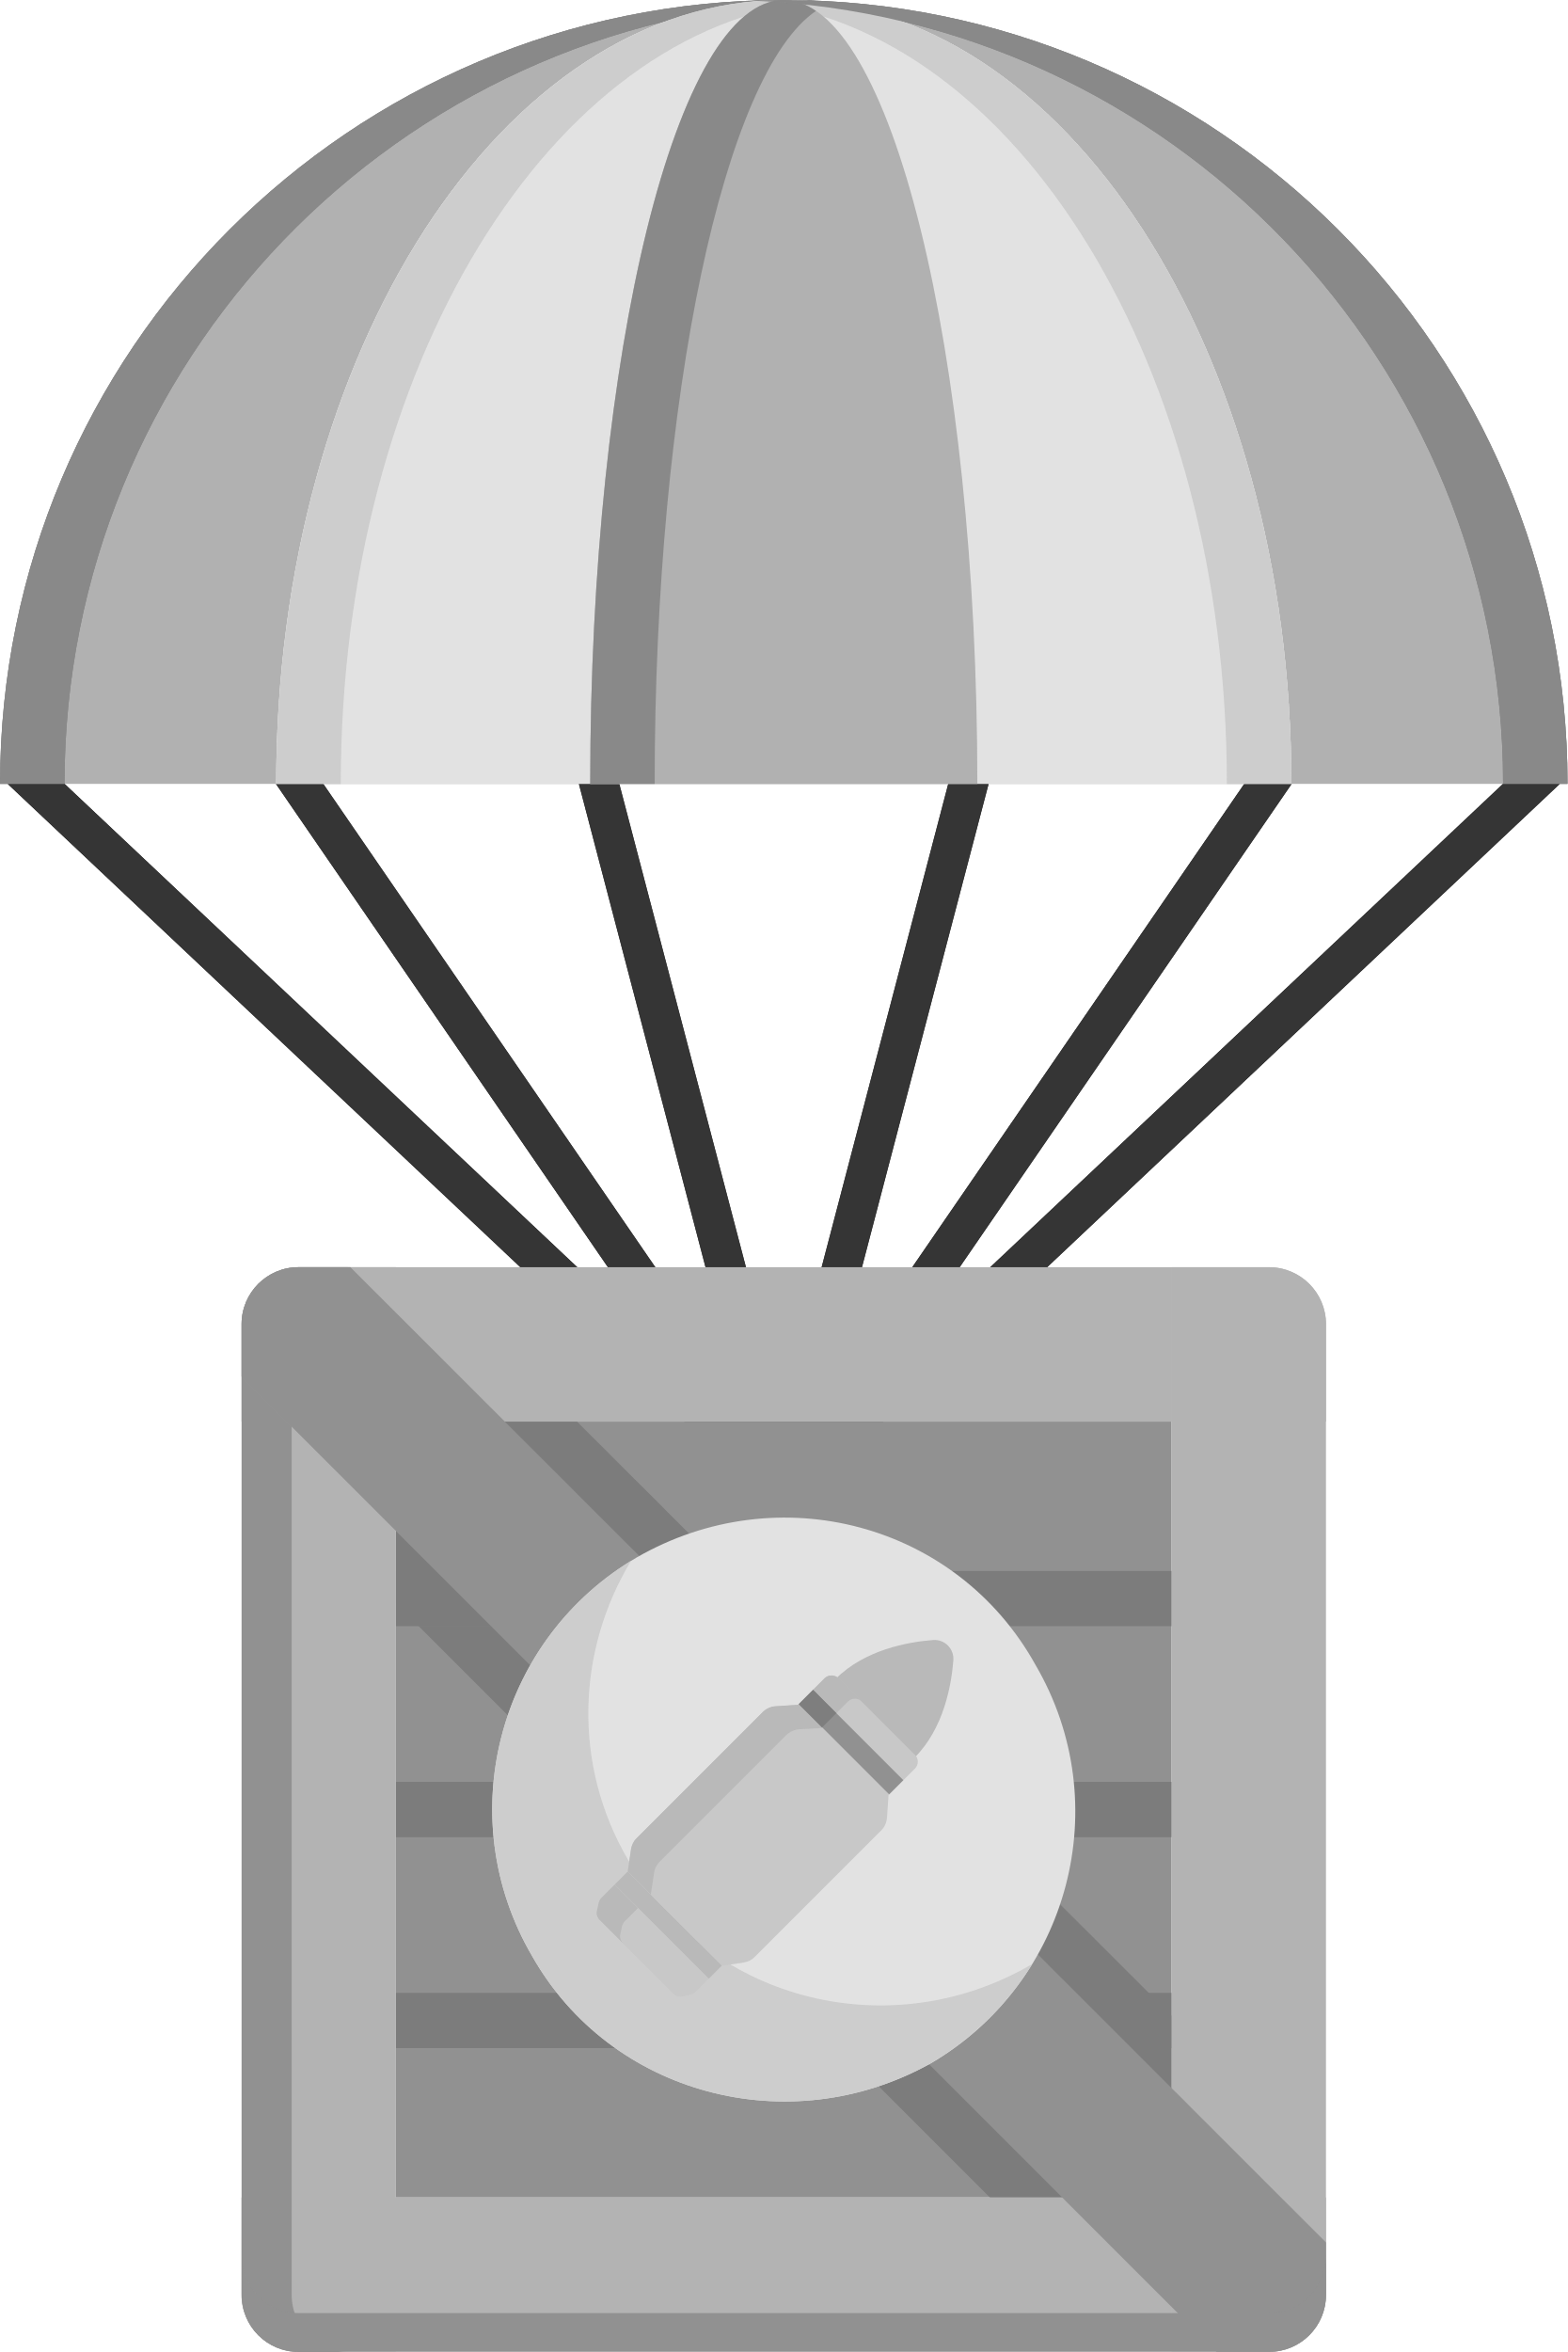
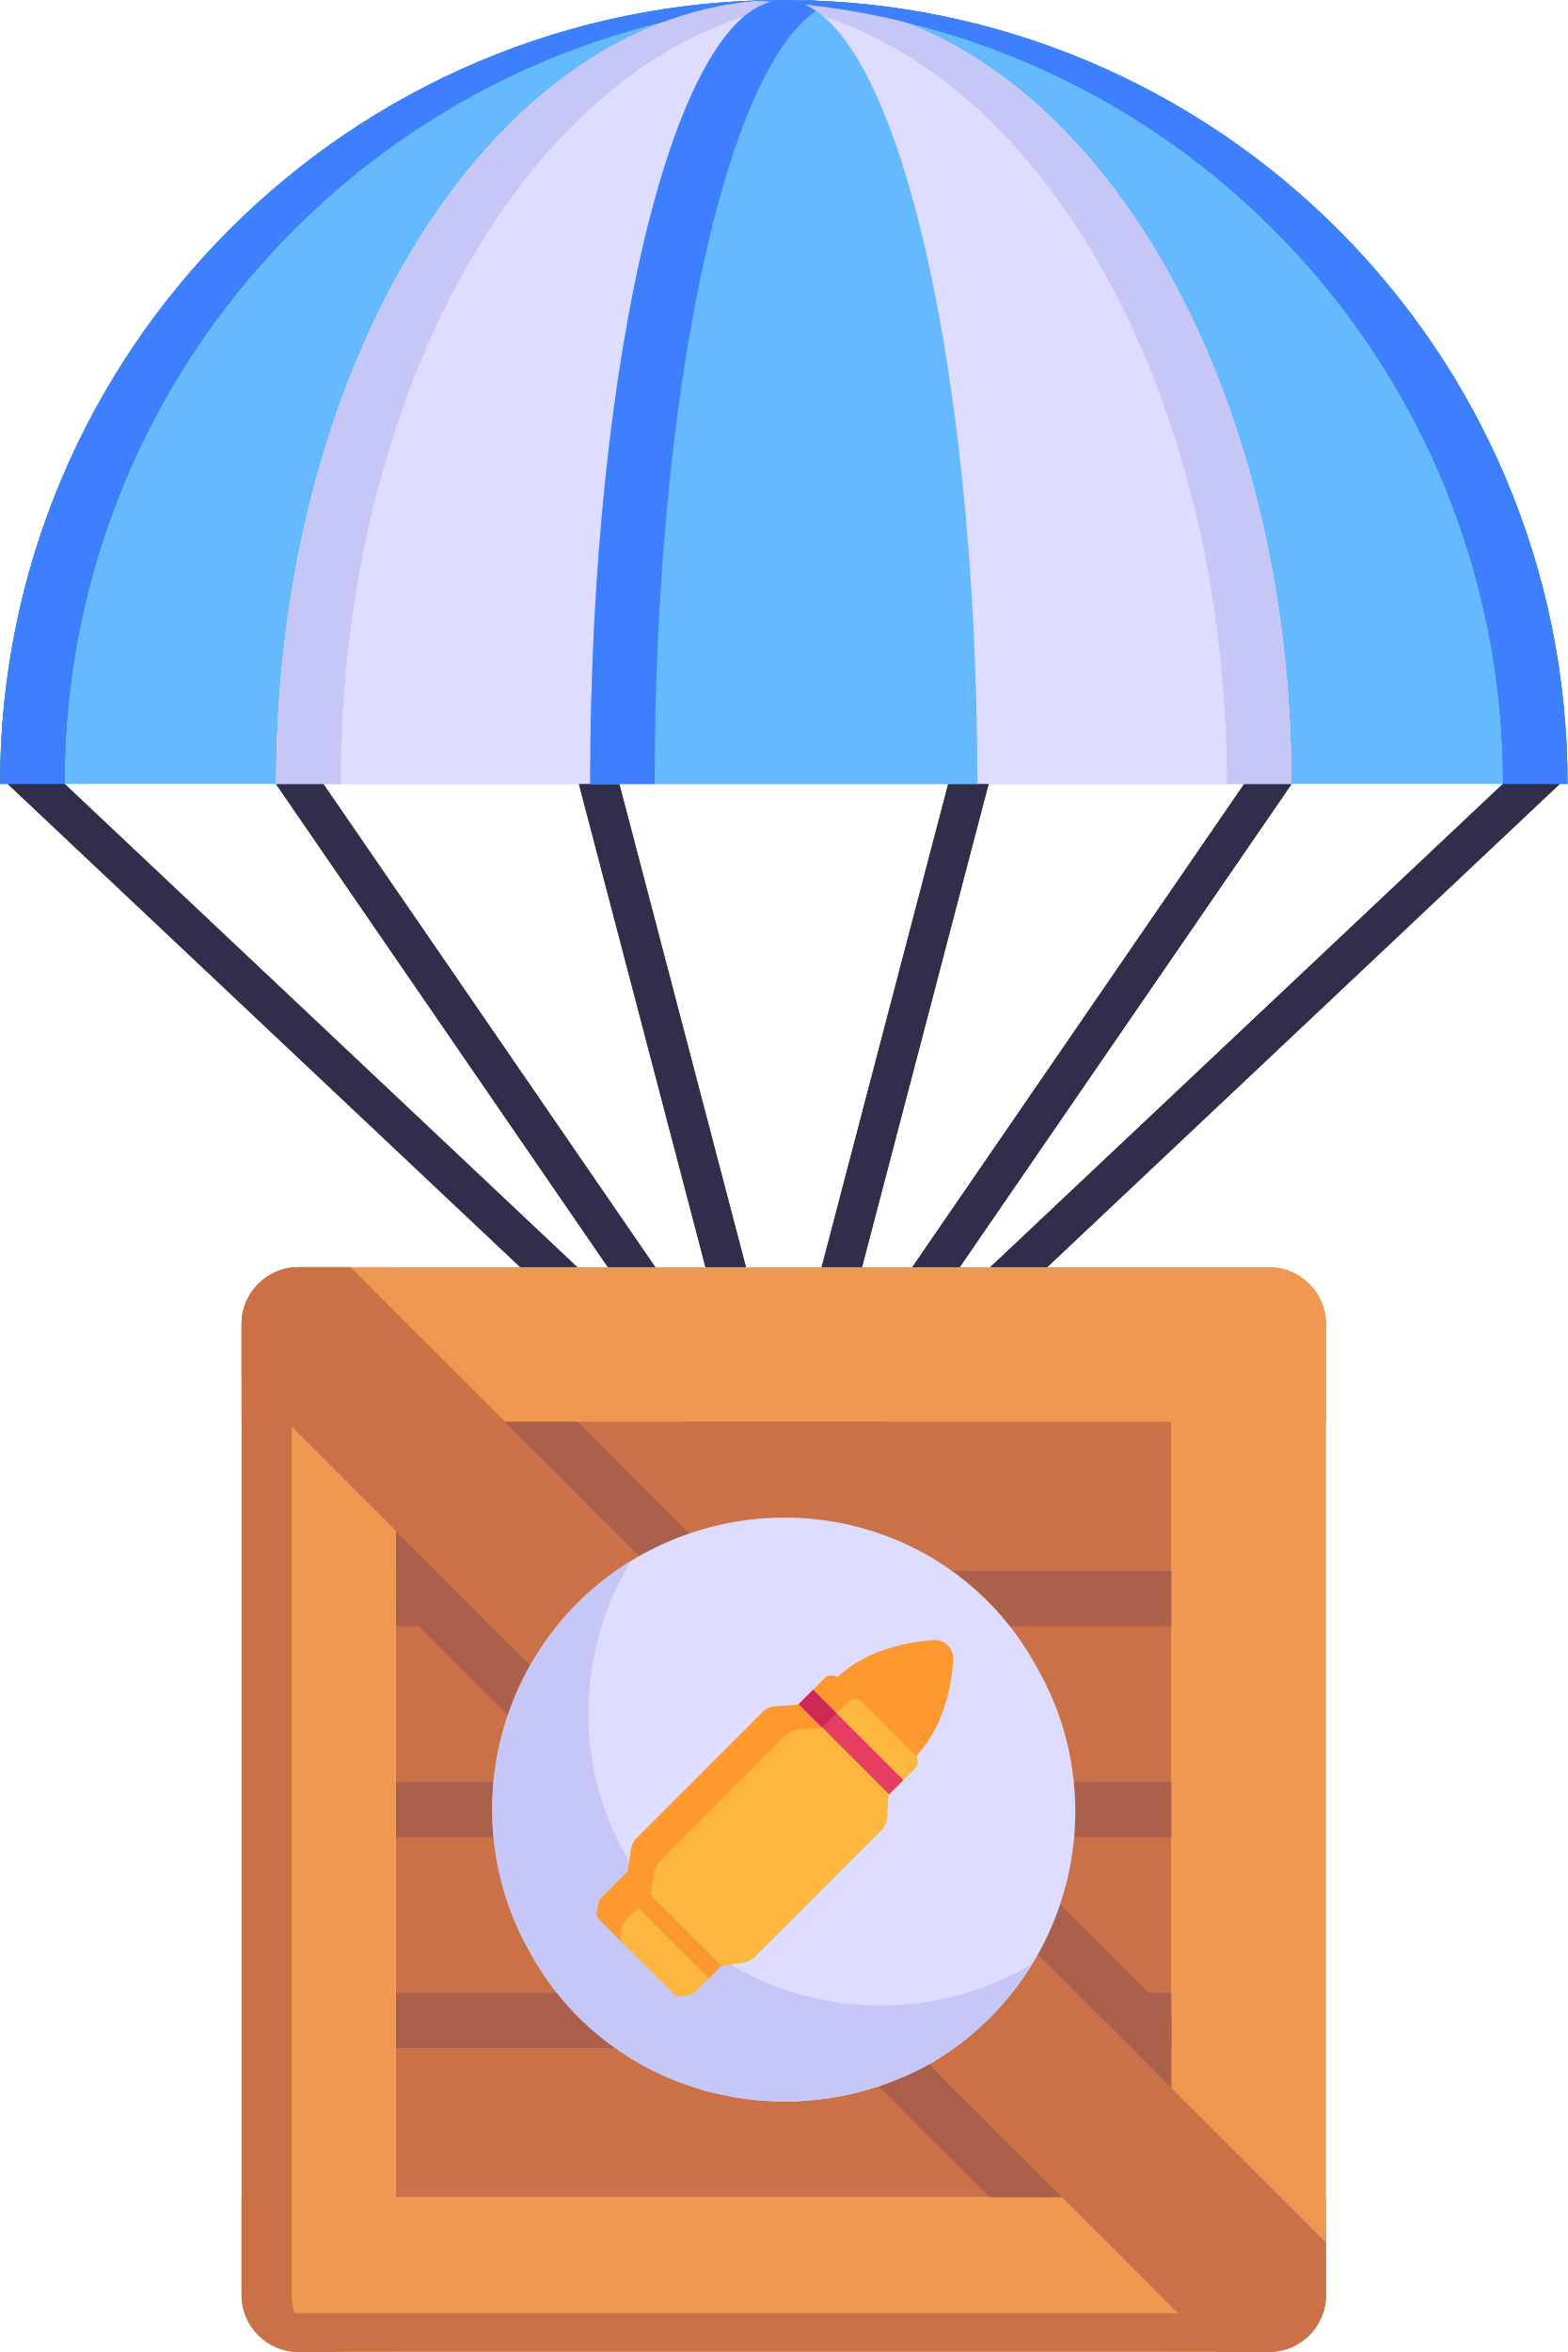
<svg xmlns="http://www.w3.org/2000/svg" id="Layer_2" data-name="Layer 2" viewBox="0 0 31.999 48.003">
  <g id="War_and_Army" data-name="War and Army">
    <g id="_34" data-name="34">
      <g>
        <g>
-           <path d="M30.681,15.998l-14.682,13.838L1.318,15.998H.156l15.57,14.676c.077.072.175.109.273.109s.197-.036.273-.109l15.57-14.676h-1.162Z" fill="#312e4b" filter="url(#greyscale)" />
-           <path d="M25.4,15.998l-9.4,13.682L6.599,15.998h-.967l10.039,14.612c.074.108.197.173.329.173s.254-.065.329-.173l10.039-14.612h-.967Z" fill="#312e4b" filter="url(#greyscale)" />
-           <path d="M19.357,15.998l-3.357,12.813-3.358-12.813h-.825l3.796,14.487c.046.175.204.298.386.298s.34-.122.386-.298l3.796-14.487h-.825Z" fill="#312e4b" filter="url(#greyscale)" />
-           <path d="M31.998,15.998H0C0,7.161,7.161,0,15.997,0s16.001,7.161,16.001,15.997Z" fill="#65b9ff" filter="url(#greyscale)" />
-           <path d="M16.657.012C8.124.356,1.317,7.384,1.317,15.998H.002C.002,7.163,7.161,0,15.995,0,16.216,0,16.437.004,16.657.012Z" fill="#179c5f" filter="url(#greyscale)" />
-           <path d="M26.36,15.998H5.638C5.638,7.161,10.275,0,15.998,0s10.363,7.161,10.363,15.997Z" fill="#deddff" filter="url(#greyscale)" />
-           <path d="M15.343.031c5.418.526,9.702,7.473,9.702,15.967h1.316C26.36,7.163,21.724,0,16.001,0c-.221,0-.441.012-.658.031Z" fill="#c6c6f7" filter="url(#greyscale)" />
-           <path d="M16.657.031C11.239.557,6.956,7.503,6.956,15.998h-1.316C5.64,7.163,10.276,0,15.999,0,16.22,0,16.44.012,16.657.031Z" fill="#c6c6f7" filter="url(#greyscale)" />
-           <path d="M19.951,15.998h-7.903C12.048,7.161,13.816,0,15.999,0s3.952,7.161,3.952,15.997Z" fill="#46cc6b" filter="url(#greyscale)" />
-           <path d="M16.657.224c-1.869,1.265-3.293,7.848-3.293,15.773h-1.316C12.048,7.163,13.817,0,15.999,0,16.224,0,16.444.077,16.657.224Z" fill="#179c5f" filter="url(#greyscale)" />
+           <path d="M30.681,15.998l-14.682,13.838L1.318,15.998H.156l15.57,14.676c.077.072.175.109.273.109s.197-.036.273-.109l15.57-14.676h-1.162Z" fill="#312e4b" />
+           <path d="M25.4,15.998l-9.4,13.682L6.599,15.998h-.967l10.039,14.612c.074.108.197.173.329.173s.254-.065.329-.173l10.039-14.612h-.967Z" fill="#312e4b" />
+           <path d="M19.357,15.998l-3.357,12.813-3.358-12.813h-.825l3.796,14.487c.046.175.204.298.386.298s.34-.122.386-.298l3.796-14.487h-.825Z" fill="#312e4b" />
+           <path d="M31.998,15.998H0C0,7.161,7.161,0,15.997,0s16.001,7.161,16.001,15.997Z" fill="#65b9ff" />
+           <path d="M16.657.012C8.124.356,1.317,7.384,1.317,15.998H.002C.002,7.163,7.161,0,15.995,0,16.216,0,16.437.004,16.657.012Z" fill="#179c5f" />
+           <path d="M26.36,15.998H5.638C5.638,7.161,10.275,0,15.998,0s10.363,7.161,10.363,15.997Z" fill="#deddff" />
+           <path d="M15.343.031c5.418.526,9.702,7.473,9.702,15.967h1.316C26.36,7.163,21.724,0,16.001,0c-.221,0-.441.012-.658.031Z" fill="#c6c6f7" />
+           <path d="M16.657.031C11.239.557,6.956,7.503,6.956,15.998h-1.316C5.64,7.163,10.276,0,15.999,0,16.22,0,16.44.012,16.657.031Z" fill="#c6c6f7" />
+           <path d="M19.951,15.998h-7.903C12.048,7.161,13.816,0,15.999,0s3.952,7.161,3.952,15.997Z" fill="#46cc6b" />
+           <path d="M16.657.224c-1.869,1.265-3.293,7.848-3.293,15.773h-1.316C12.048,7.163,13.817,0,15.999,0,16.224,0,16.444.077,16.657.224Z" fill="#179c5f" />
        </g>
-         <path d="M15.343.012c8.533.344,15.34,7.372,15.34,15.986h1.316C31.999,7.163,24.84,0,16.005,0c-.221,0-.441.004-.662.012Z" fill="#179c5f" filter="url(#greyscale)" />
+         <path d="M15.343.012c8.533.344,15.34,7.372,15.34,15.986h1.316C31.999,7.163,24.84,0,16.005,0c-.221,0-.441.004-.662.012Z" fill="#179c5f" />
        <g>
-           <path d="M30.681,15.998l-14.682,13.838L1.318,15.998H.156l15.57,14.676c.077.072.175.109.273.109s.197-.036.273-.109l15.57-14.676h-1.162Z" fill="#312e4b" filter="url(#greyscale)" />
-           <path d="M25.4,15.998l-9.4,13.682L6.599,15.998h-.967l10.039,14.612c.074.108.197.173.329.173s.254-.065.329-.173l10.039-14.612h-.967Z" fill="#312e4b" filter="url(#greyscale)" />
-           <path d="M19.357,15.998l-3.357,12.813-3.358-12.813h-.825l3.796,14.487c.046.175.204.298.386.298s.34-.122.386-.298l3.796-14.487h-.825Z" fill="#312e4b" filter="url(#greyscale)" />
-           <path d="M16.657.012C8.124.356,1.317,7.384,1.317,15.998H.002C.002,7.163,7.161,0,15.995,0,16.216,0,16.437.004,16.657.012Z" fill="#3e7fff" filter="url(#greyscale)" />
-           <path d="M26.36,15.998H5.638C5.638,7.161,10.275,0,15.998,0s10.363,7.161,10.363,15.997Z" fill="#deddff" filter="url(#greyscale)" />
-           <path d="M15.343.031c5.418.526,9.702,7.473,9.702,15.967h1.316C26.36,7.163,21.724,0,16.001,0c-.221,0-.441.012-.658.031Z" fill="#c6c6f7" filter="url(#greyscale)" />
-           <path d="M16.657.031C11.239.557,6.956,7.503,6.956,15.998h-1.316C5.64,7.163,10.276,0,15.999,0,16.22,0,16.44.012,16.657.031Z" fill="#c6c6f7" filter="url(#greyscale)" />
-           <path d="M19.951,15.998h-7.903C12.048,7.161,13.816,0,15.999,0s3.952,7.161,3.952,15.997Z" fill="#65b9ff" filter="url(#greyscale)" />
-           <path d="M16.657.224c-1.869,1.265-3.293,7.848-3.293,15.773h-1.316C12.048,7.163,13.817,0,15.999,0,16.224,0,16.444.077,16.657.224Z" fill="#3e7fff" filter="url(#greyscale)" />
+           <path d="M30.681,15.998l-14.682,13.838L1.318,15.998H.156l15.57,14.676c.077.072.175.109.273.109s.197-.036.273-.109l15.57-14.676h-1.162Z" fill="#312e4b" />
+           <path d="M25.4,15.998l-9.4,13.682L6.599,15.998h-.967l10.039,14.612c.074.108.197.173.329.173s.254-.065.329-.173l10.039-14.612h-.967Z" fill="#312e4b" />
+           <path d="M19.357,15.998l-3.357,12.813-3.358-12.813h-.825l3.796,14.487c.046.175.204.298.386.298s.34-.122.386-.298l3.796-14.487h-.825Z" fill="#312e4b" />
+           <path d="M16.657.012C8.124.356,1.317,7.384,1.317,15.998H.002C.002,7.163,7.161,0,15.995,0,16.216,0,16.437.004,16.657.012Z" fill="#3e7fff" />
+           <path d="M26.36,15.998H5.638C5.638,7.161,10.275,0,15.998,0s10.363,7.161,10.363,15.997Z" fill="#deddff" />
+           <path d="M15.343.031c5.418.526,9.702,7.473,9.702,15.967h1.316C26.36,7.163,21.724,0,16.001,0c-.221,0-.441.012-.658.031Z" fill="#c6c6f7" />
+           <path d="M16.657.031C11.239.557,6.956,7.503,6.956,15.998h-1.316C5.64,7.163,10.276,0,15.999,0,16.22,0,16.44.012,16.657.031Z" fill="#c6c6f7" />
+           <path d="M19.951,15.998h-7.903C12.048,7.161,13.816,0,15.999,0s3.952,7.161,3.952,15.997Z" fill="#65b9ff" />
+           <path d="M16.657.224c-1.869,1.265-3.293,7.848-3.293,15.773h-1.316C12.048,7.163,13.817,0,15.999,0,16.224,0,16.444.077,16.657.224Z" fill="#3e7fff" />
        </g>
-         <path d="M15.343.012c8.533.344,15.34,7.372,15.34,15.986h1.316C31.999,7.163,24.84,0,16.005,0c-.221,0-.441.004-.662.012Z" fill="#3e7fff" filter="url(#greyscale)" />
+         <path d="M15.343.012c8.533.344,15.34,7.372,15.34,15.986h1.316C31.999,7.163,24.84,0,16.005,0c-.221,0-.441.004-.662.012Z" fill="#3e7fff" />
      </g>
      <g>
        <g>
-           <rect x="8.082" y="29.014" width="15.835" height="15.835" fill="#ca7147" filter="url(#greyscale)" />
-           <polygon points="23.917 41.14 23.917 44.849 20.208 44.849 8.082 32.723 8.082 29.014 11.779 29.014 23.917 41.14" fill="#ab604b" filter="url(#greyscale)" />
+           <rect x="8.082" y="29.014" width="15.835" height="15.835" fill="#ca7147" />
+           <polygon points="23.917 41.14 23.917 44.849 20.208 44.849 8.082 32.723 8.082 29.014 11.779 29.014 23.917 41.14" fill="#ab604b" />
          <g>
-             <rect x="8.082" y="40.673" width="15.835" height="1.128" fill="#ab604b" filter="url(#greyscale)" />
-             <rect x="8.082" y="36.367" width="15.835" height="1.128" fill="#ab604b" filter="url(#greyscale)" />
-             <rect x="8.082" y="32.062" width="15.835" height="1.128" fill="#ab604b" filter="url(#greyscale)" />
+             <rect x="8.082" y="40.673" width="15.835" height="1.128" fill="#ab604b" />
+             <rect x="8.082" y="36.367" width="15.835" height="1.128" fill="#ab604b" />
+             <rect x="8.082" y="32.062" width="15.835" height="1.128" fill="#ab604b" />
          </g>
-           <path d="M27.068,27.026v1.988H4.931v-1.988c0-.642.521-1.163,1.163-1.163h19.812c.642,0,1.163.521,1.163,1.163Z" fill="#ef9851" filter="url(#greyscale)" />
-           <path d="M27.068,44.849v1.988c0,.642-.521,1.163-1.163,1.163H6.093c-.642,0-1.163-.521-1.163-1.163v-1.988h22.137Z" fill="#ef9851" filter="url(#greyscale)" />
-           <path d="M8.082,48h-1.988c-.642,0-1.163-.521-1.163-1.163v-19.812c0-.642.521-1.163,1.163-1.163h1.988v22.137Z" fill="#ef9851" filter="url(#greyscale)" />
-           <path d="M7.114,48.003h-1.02c-.64,0-1.16-.52-1.16-1.17v-19.81c0-.64.52-1.16,1.16-1.16h1.02c-.64,0-1.16.52-1.16,1.16v19.81c0,.65.52,1.17,1.16,1.17Z" fill="#ca7147" filter="url(#greyscale)" />
-           <path d="M25.905,48h-1.988v-22.137h1.988c.642,0,1.163.521,1.163,1.163v19.812c0,.642-.521,1.163-1.163,1.163Z" fill="#ef9851" filter="url(#greyscale)" />
-           <path d="M27.068,45.768v1.07c0,.642-.521,1.163-1.163,1.163h-1.07L4.931,28.095v-1.07c0-.642.521-1.163,1.163-1.163h1.058l19.916,19.905Z" fill="#ca7147" filter="url(#greyscale)" />
+           <path d="M27.068,27.026v1.988H4.931v-1.988c0-.642.521-1.163,1.163-1.163h19.812c.642,0,1.163.521,1.163,1.163Z" fill="#ef9851" />
+           <path d="M27.068,44.849v1.988c0,.642-.521,1.163-1.163,1.163H6.093c-.642,0-1.163-.521-1.163-1.163v-1.988h22.137Z" fill="#ef9851" />
+           <path d="M8.082,48h-1.988c-.642,0-1.163-.521-1.163-1.163v-19.812c0-.642.521-1.163,1.163-1.163h1.988v22.137Z" fill="#ef9851" />
+           <path d="M7.114,48.003h-1.02c-.64,0-1.16-.52-1.16-1.17v-19.81c0-.64.52-1.16,1.16-1.16h1.02c-.64,0-1.16.52-1.16,1.16v19.81c0,.65.52,1.17,1.16,1.17Z" fill="#ca7147" />
+           <path d="M25.905,48h-1.988v-22.137h1.988c.642,0,1.163.521,1.163,1.163v19.812c0,.642-.521,1.163-1.163,1.163Z" fill="#ef9851" />
+           <path d="M27.068,45.768v1.07c0,.642-.521,1.163-1.163,1.163h-1.07L4.931,28.095v-1.07c0-.642.521-1.163,1.163-1.163h1.058l19.916,19.905Z" fill="#ca7147" />
        </g>
-         <path d="M27.064,46.032v.804c0,.647-.51,1.157-1.157,1.157H6.093c-.647,0-1.157-.51-1.157-1.157v-.804c0,.647.51,1.177,1.157,1.177h19.814c.647,0,1.157-.53,1.157-1.177Z" fill="#ca7147" filter="url(#greyscale)" />
+         <path d="M27.064,46.032v.804c0,.647-.51,1.157-1.157,1.157H6.093c-.647,0-1.157-.51-1.157-1.157v-.804c0,.647.51,1.177,1.157,1.177h19.814c.647,0,1.157-.53,1.157-1.177Z" fill="#ca7147" />
      </g>
-       <path d="M18.997,42.115c-2.89,1.606-6.53.642-8.136-2.195-1.659-2.837-.696-6.477,2.141-8.136,2.89-1.659,6.531-.696,8.136,2.195,1.659,2.837.696,6.477-2.141,8.136Z" fill="#deddff" filter="url(#greyscale)" />
-       <path d="M21.074,40.083c-.5.81-1.2,1.51-2.08,2.03-2.89,1.61-6.53.64-8.13-2.19-1.64-2.8-.73-6.38,2.02-8.07-1.1,1.81-1.21,4.15-.06,6.11,1.6,2.83,5.24,3.8,8.13,2.19.04-.02.08-.05.12-.07Z" fill="#c6c6f7" filter="url(#greyscale)" />
+       <path d="M18.997,42.115c-2.89,1.606-6.53.642-8.136-2.195-1.659-2.837-.696-6.477,2.141-8.136,2.89-1.659,6.531-.696,8.136,2.195,1.659,2.837.696,6.477-2.141,8.136Z" fill="#deddff" />
+       <path d="M21.074,40.083c-.5.81-1.2,1.51-2.08,2.03-2.89,1.61-6.53.64-8.13-2.19-1.64-2.8-.73-6.38,2.02-8.07-1.1,1.81-1.21,4.15-.06,6.11,1.6,2.83,5.24,3.8,8.13,2.19.04-.02.08-.05.12-.07Z" fill="#c6c6f7" />
      <g>
-         <path d="M17.059,34.263c-.888.888-.802,2.412-.802,2.412,0,0,1.524.085,2.412-.802.593-.593.752-1.47.792-1.987.018-.236-.178-.432-.414-.414-.517.04-1.394.199-1.987.792Z" fill="#fd982e" filter="url(#greyscale)" />
-         <path d="M12.548,38.462l-.269.269c-.026.026-.044.059-.053.095l-.04.172c-.016.067.004.137.053.186l1.508,1.508c.049.049.119.069.186.053l.172-.04c.036-.008.069-.027.095-.053l.269-.269-1.921-1.921Z" fill="#fcb73e" filter="url(#greyscale)" />
-         <path d="M12.718,39.661l-.476-.476c-.049-.049-.073-.122-.055-.189l.037-.171c.012-.037.03-.067.055-.092l.268-.268.476.476-.268.268c-.024.024-.043.055-.055.091l-.037.171c-.018.067.006.14.055.189Z" fill="#fd982e" filter="url(#greyscale)" />
-         <path d="M15.577,34.941l-2.587,2.587c-.06.06-.1.138-.112.223l-.066.448,1.921,1.921.448-.066c.084-.013.163-.052.223-.112l2.586-2.586c.068-.068.109-.158.116-.254l.032-.467.539-.539c.078-.078.078-.204,0-.281l-1.56-1.56c-.078-.078-.204-.078-.281,0l-.539.539-.466.033c-.096.007-.185.048-.253.116Z" fill="#fcb73e" filter="url(#greyscale)" />
-         <path d="M17.592,34.726c-.079-.079-.207-.073-.281,0l-.543.543-.464.024c-.098.012-.189.055-.256.122l-2.586,2.586c-.061.061-.098.134-.11.22l-.067.445-.47-.47.067-.445c.012-.085.043-.165.104-.226l2.586-2.586c.067-.067.159-.11.262-.116l.457-.03.543-.543c.073-.073.207-.073.281,0l.476.476Z" fill="#fd982e" filter="url(#greyscale)" />
-         <rect x="17.169" y="34.255" width=".41" height="2.604" transform="translate(-20.053 22.699) rotate(-45)" fill="#e83d62" filter="url(#greyscale)" />
-         <rect x="16.482" y="34.536" width=".414" height=".673" transform="translate(-19.77 22.015) rotate(-45)" fill="#ce2955" filter="url(#greyscale)" />
-         <rect x="13.454" y="37.932" width=".373" height="2.717" transform="translate(-23.787 21.153) rotate(-45)" fill="#fd982e" filter="url(#greyscale)" />
+         <path d="M17.059,34.263c-.888.888-.802,2.412-.802,2.412,0,0,1.524.085,2.412-.802.593-.593.752-1.47.792-1.987.018-.236-.178-.432-.414-.414-.517.04-1.394.199-1.987.792Z" fill="#fd982e" />
+         <path d="M12.548,38.462l-.269.269c-.026.026-.044.059-.053.095l-.04.172c-.016.067.004.137.053.186l1.508,1.508c.049.049.119.069.186.053l.172-.04c.036-.008.069-.027.095-.053l.269-.269-1.921-1.921Z" fill="#fcb73e" />
+         <path d="M12.718,39.661l-.476-.476c-.049-.049-.073-.122-.055-.189l.037-.171c.012-.037.03-.067.055-.092l.268-.268.476.476-.268.268c-.024.024-.043.055-.055.091l-.037.171c-.018.067.006.14.055.189Z" fill="#fd982e" />
+         <path d="M15.577,34.941l-2.587,2.587c-.06.06-.1.138-.112.223l-.066.448,1.921,1.921.448-.066c.084-.013.163-.052.223-.112l2.586-2.586c.068-.068.109-.158.116-.254l.032-.467.539-.539c.078-.078.078-.204,0-.281l-1.56-1.56c-.078-.078-.204-.078-.281,0l-.539.539-.466.033c-.096.007-.185.048-.253.116Z" fill="#fcb73e" />
+         <path d="M17.592,34.726c-.079-.079-.207-.073-.281,0l-.543.543-.464.024c-.098.012-.189.055-.256.122l-2.586,2.586c-.061.061-.098.134-.11.22l-.067.445-.47-.47.067-.445c.012-.085.043-.165.104-.226l2.586-2.586c.067-.067.159-.11.262-.116l.457-.03.543-.543c.073-.073.207-.073.281,0l.476.476Z" fill="#fd982e" />
+         <rect x="17.169" y="34.255" width=".41" height="2.604" transform="translate(-20.053 22.699) rotate(-45)" fill="#e83d62" />
+         <rect x="16.482" y="34.536" width=".414" height=".673" transform="translate(-19.77 22.015) rotate(-45)" fill="#ce2955" />
+         <rect x="13.454" y="37.932" width=".373" height="2.717" transform="translate(-23.787 21.153) rotate(-45)" fill="#fd982e" />
      </g>
    </g>
  </g>
-   <defs>
-     <filter id="greyscale">
-       <feColorMatrix type="matrix" values="0.299 0.587 0.114 0 0 0.299 0.587 0.114 0 0 0.299 0.587 0.114 0 0 0 0 0 1 0" />
-     </filter>
-   </defs>
</svg>
